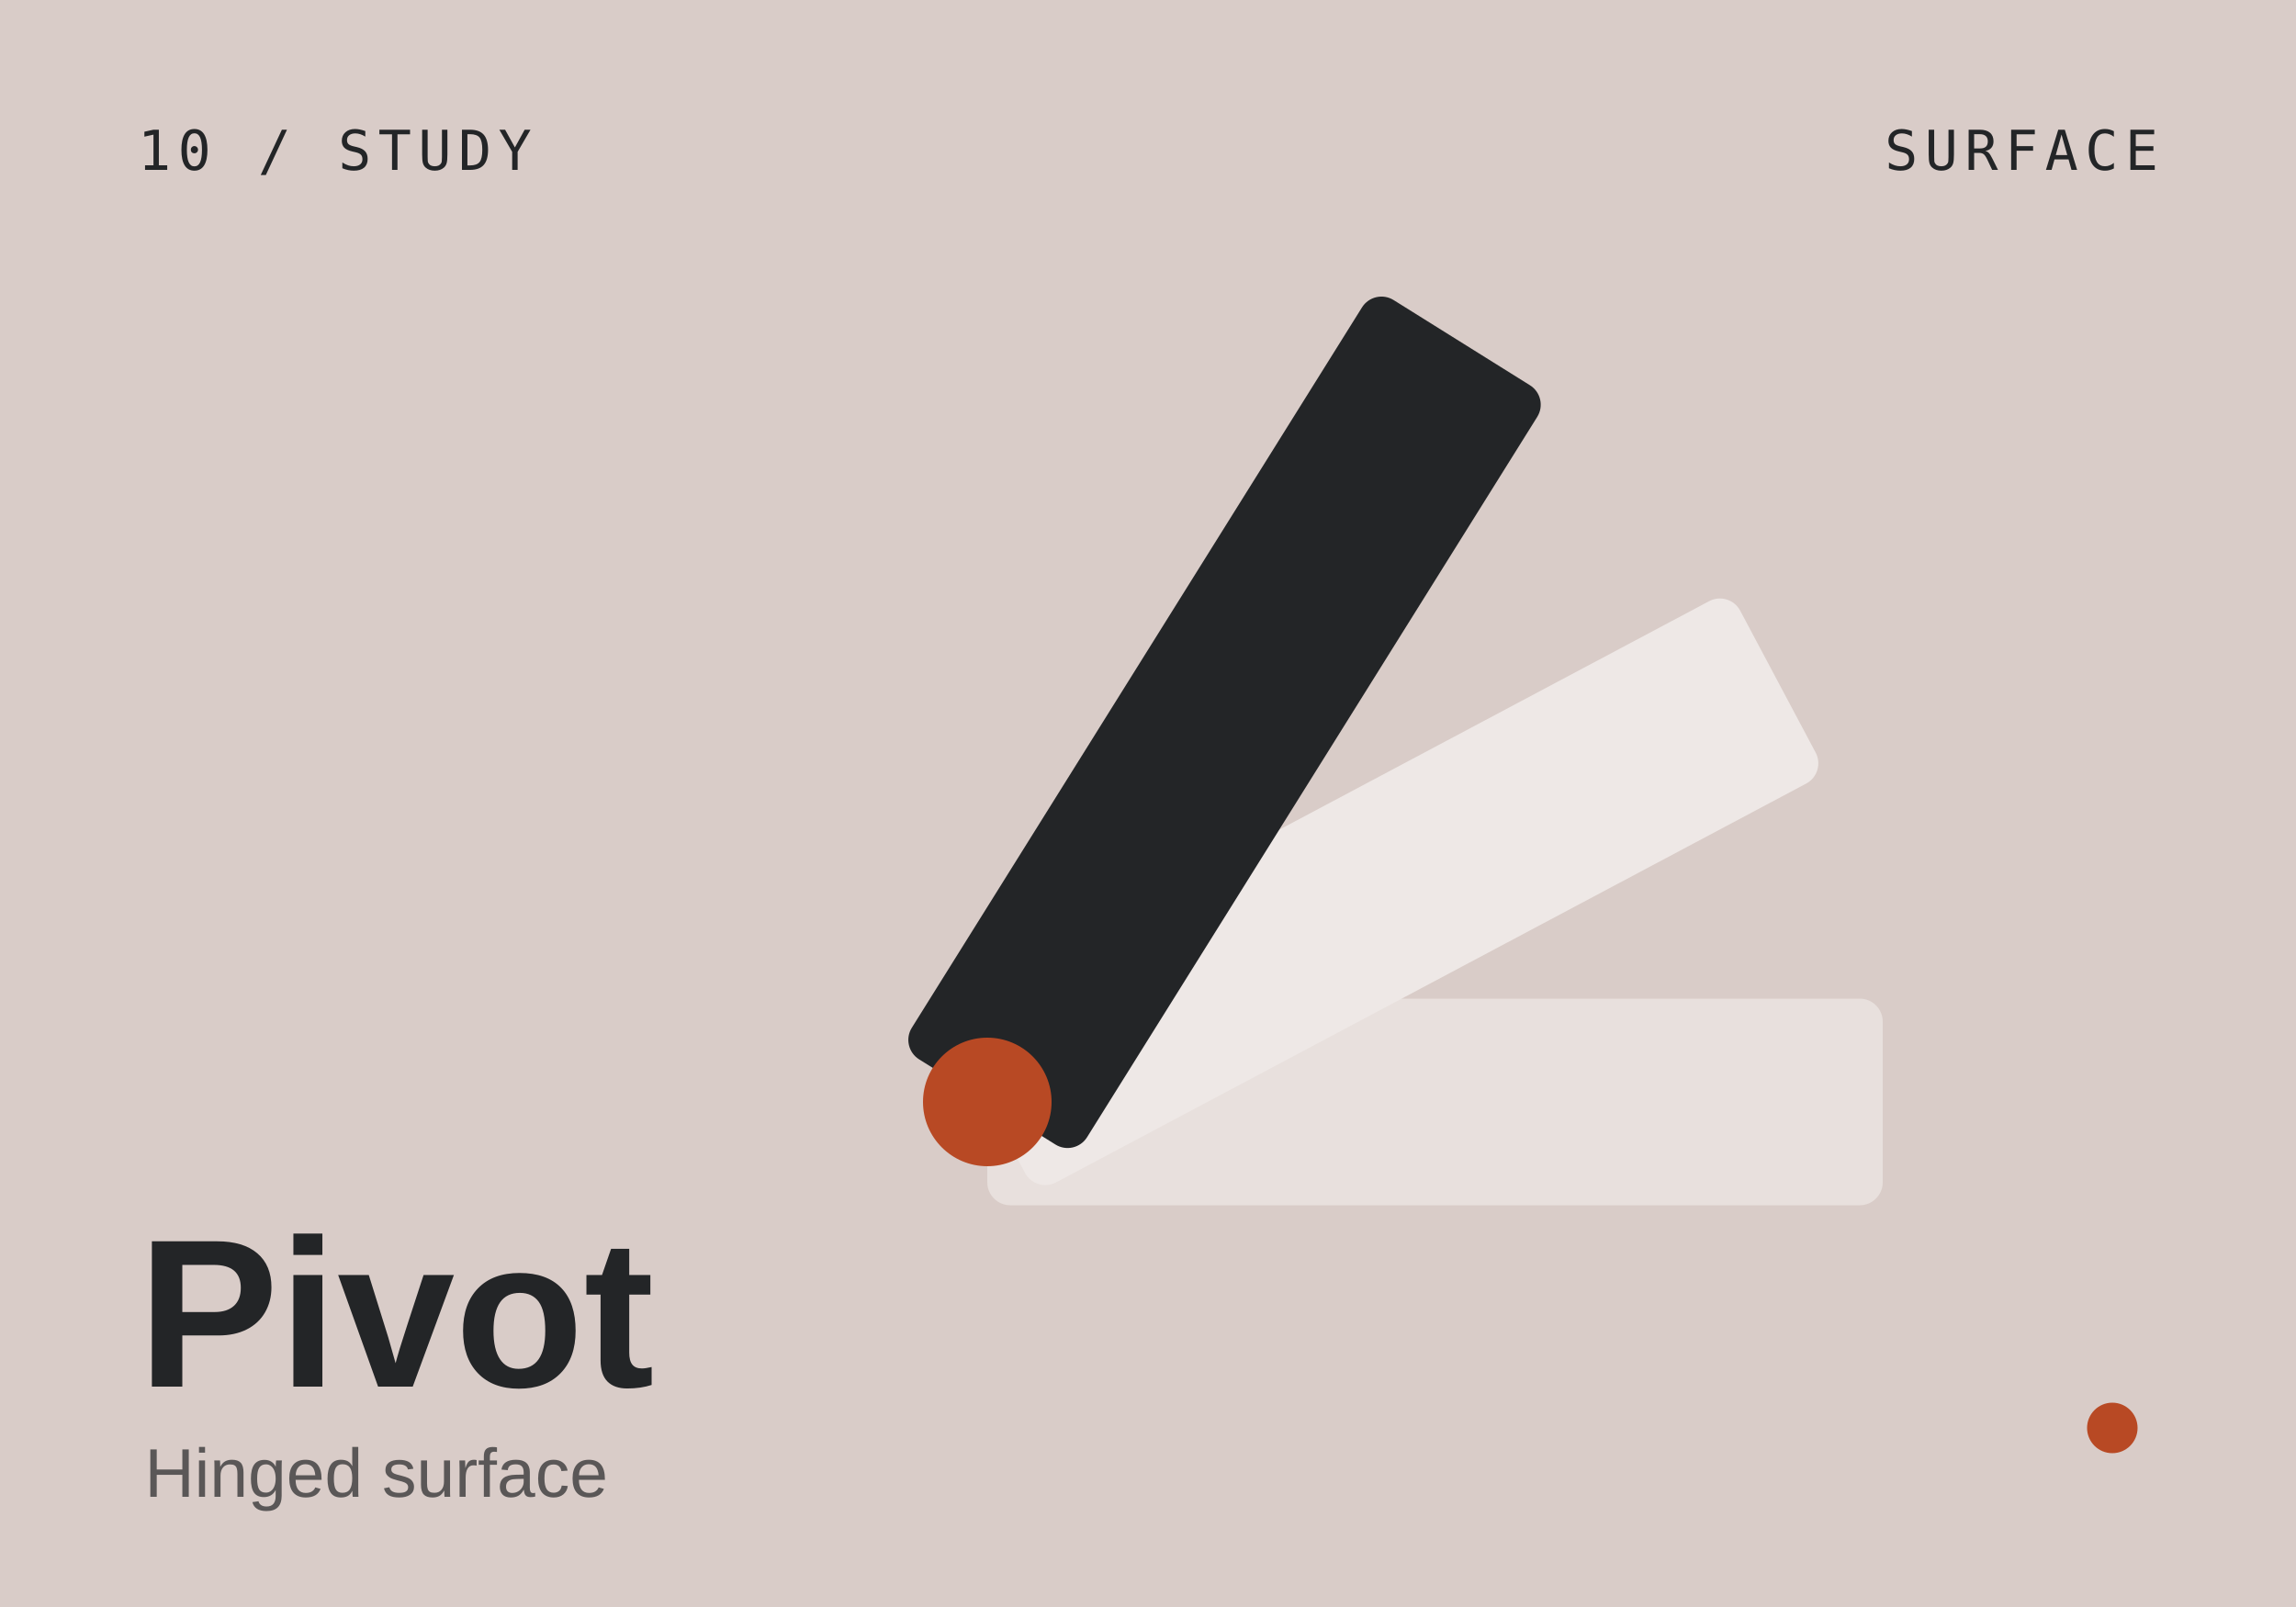
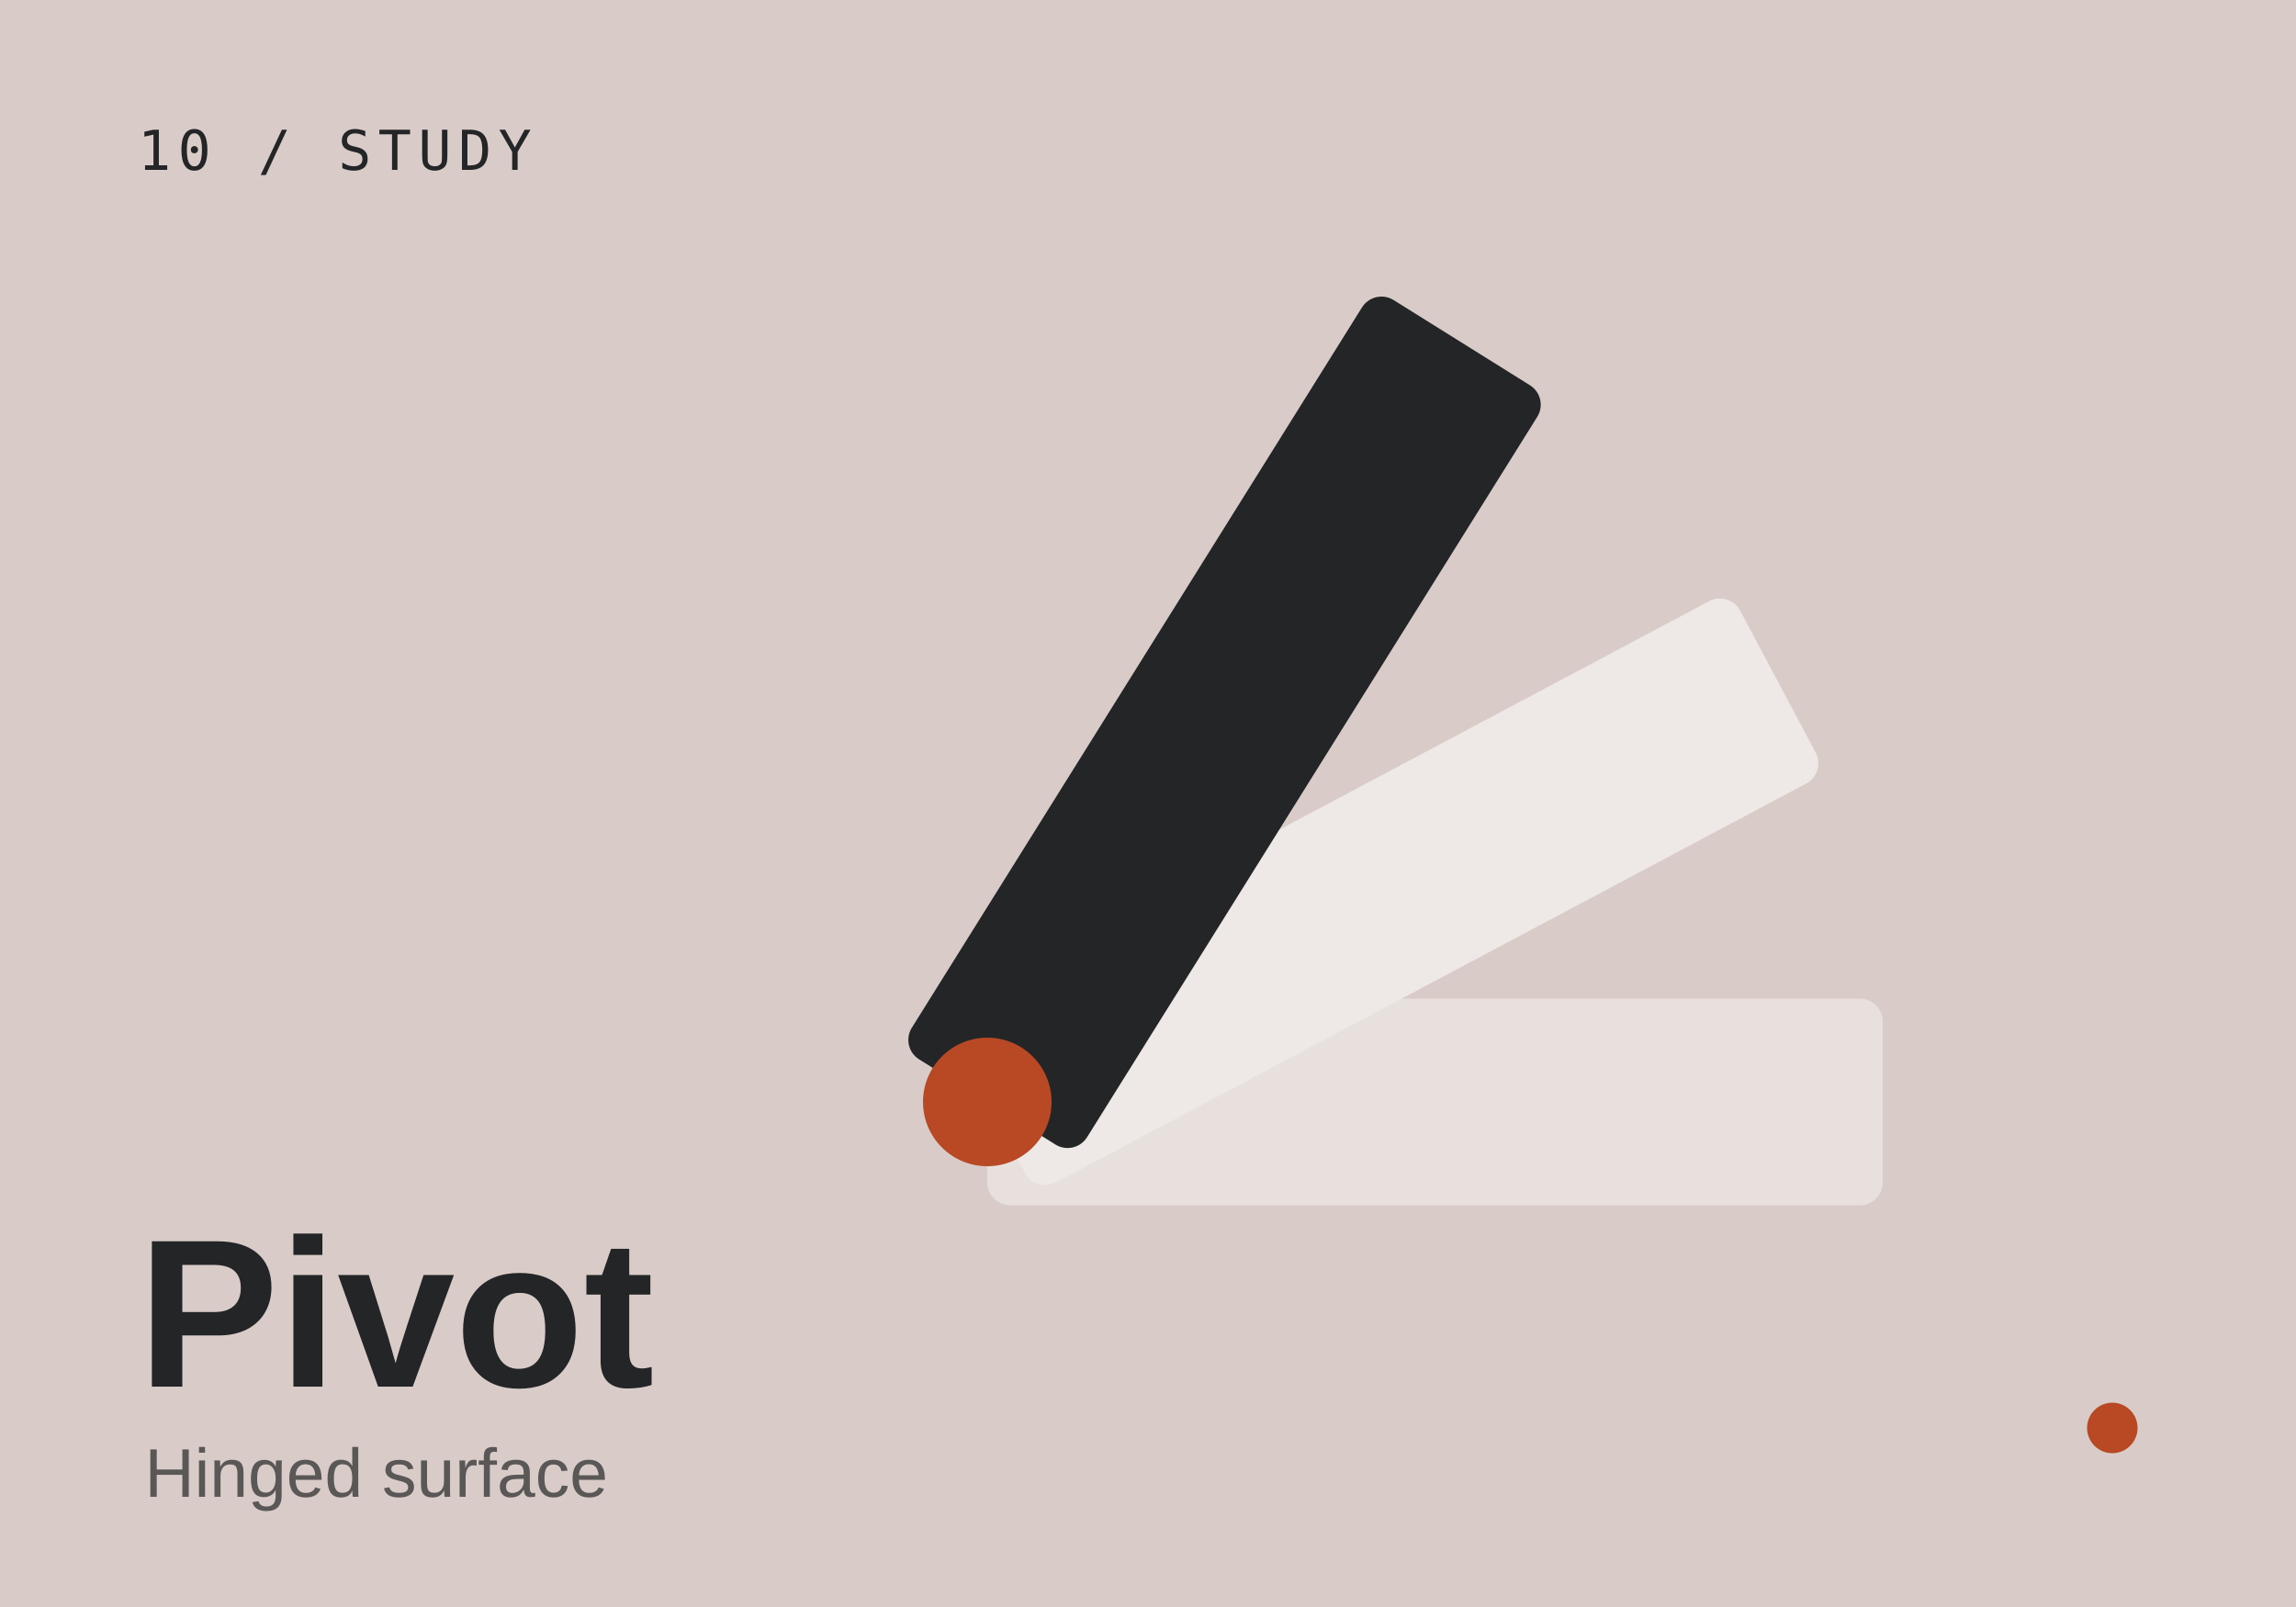
<svg xmlns="http://www.w3.org/2000/svg" width="1600" height="1120" viewBox="0 0 1000 700" role="img" aria-label="Pivot study plate: a rectangle drawn at three angles around a rust pivot point">
  <style>text{font-family:Arial,Helvetica,sans-serif} .mono{font-family:Consolas,monospace;letter-spacing:3px}</style>
  <rect x="0" y="0" width="1000" height="700" rx="0" fill="#d9ccc8" />
  <text x="60" y="74" font-size="24" fill="#232527" font-weight="400" class="mono">10 / STUDY</text>
-   <text x="940" y="74" font-size="24" fill="#232527" font-weight="400" class="mono" text-anchor="end">SURFACE</text>
  <g transform="translate(100 80)">
    <g transform="rotate(0 330 400)">
      <rect x="330" y="355" width="390" height="90" rx="10" fill="#eee8e6" fill-opacity="0.7" />
    </g>
    <g transform="rotate(-28 330 400)">
      <rect x="330" y="355" width="390" height="90" rx="10" fill="#eee8e6" />
    </g>
    <g transform="rotate(-58 330 400)">
      <rect x="330" y="355" width="390" height="90" rx="10" fill="#232527" />
    </g>
    <circle cx="330" cy="400" r="28" fill="#b84924" />
  </g>
  <text x="60" y="604" font-size="92" fill="#232527" font-weight="700">Pivot</text>
  <text x="63" y="652" font-size="30" fill="#5a5757" font-weight="400">Hinged surface</text>
  <circle cx="920" cy="622" r="11" fill="#b84924" />
</svg>
